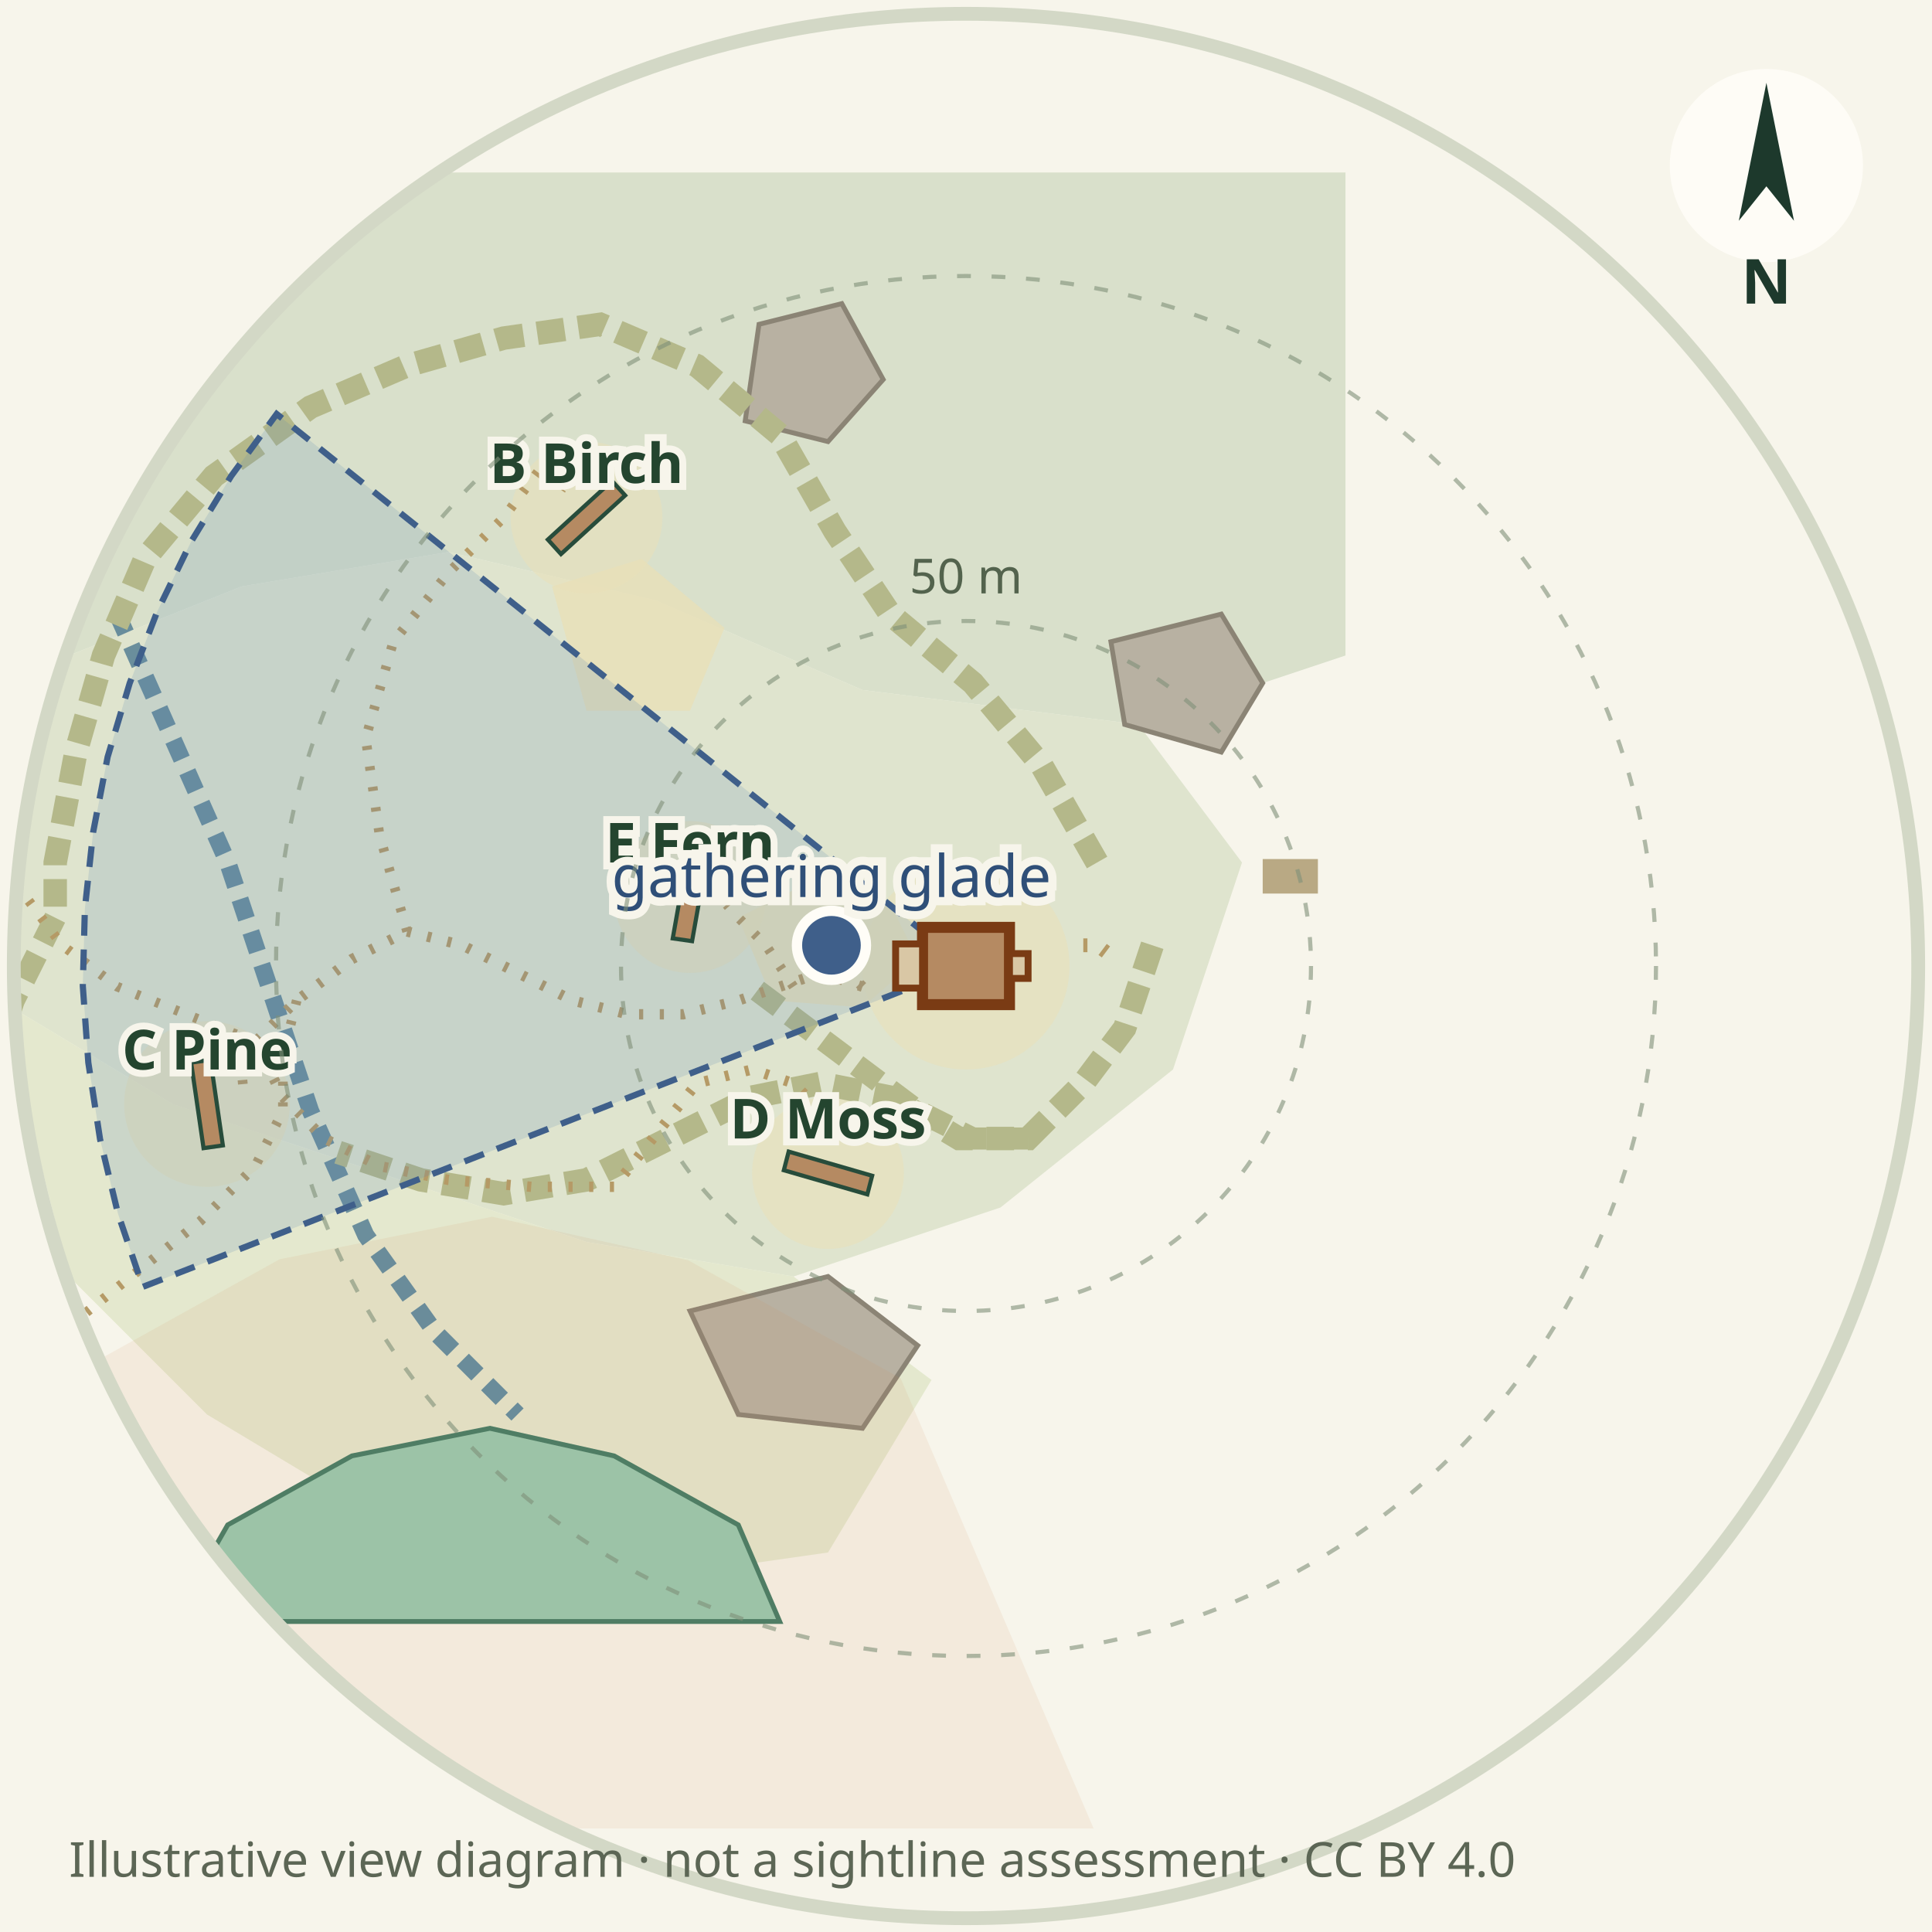
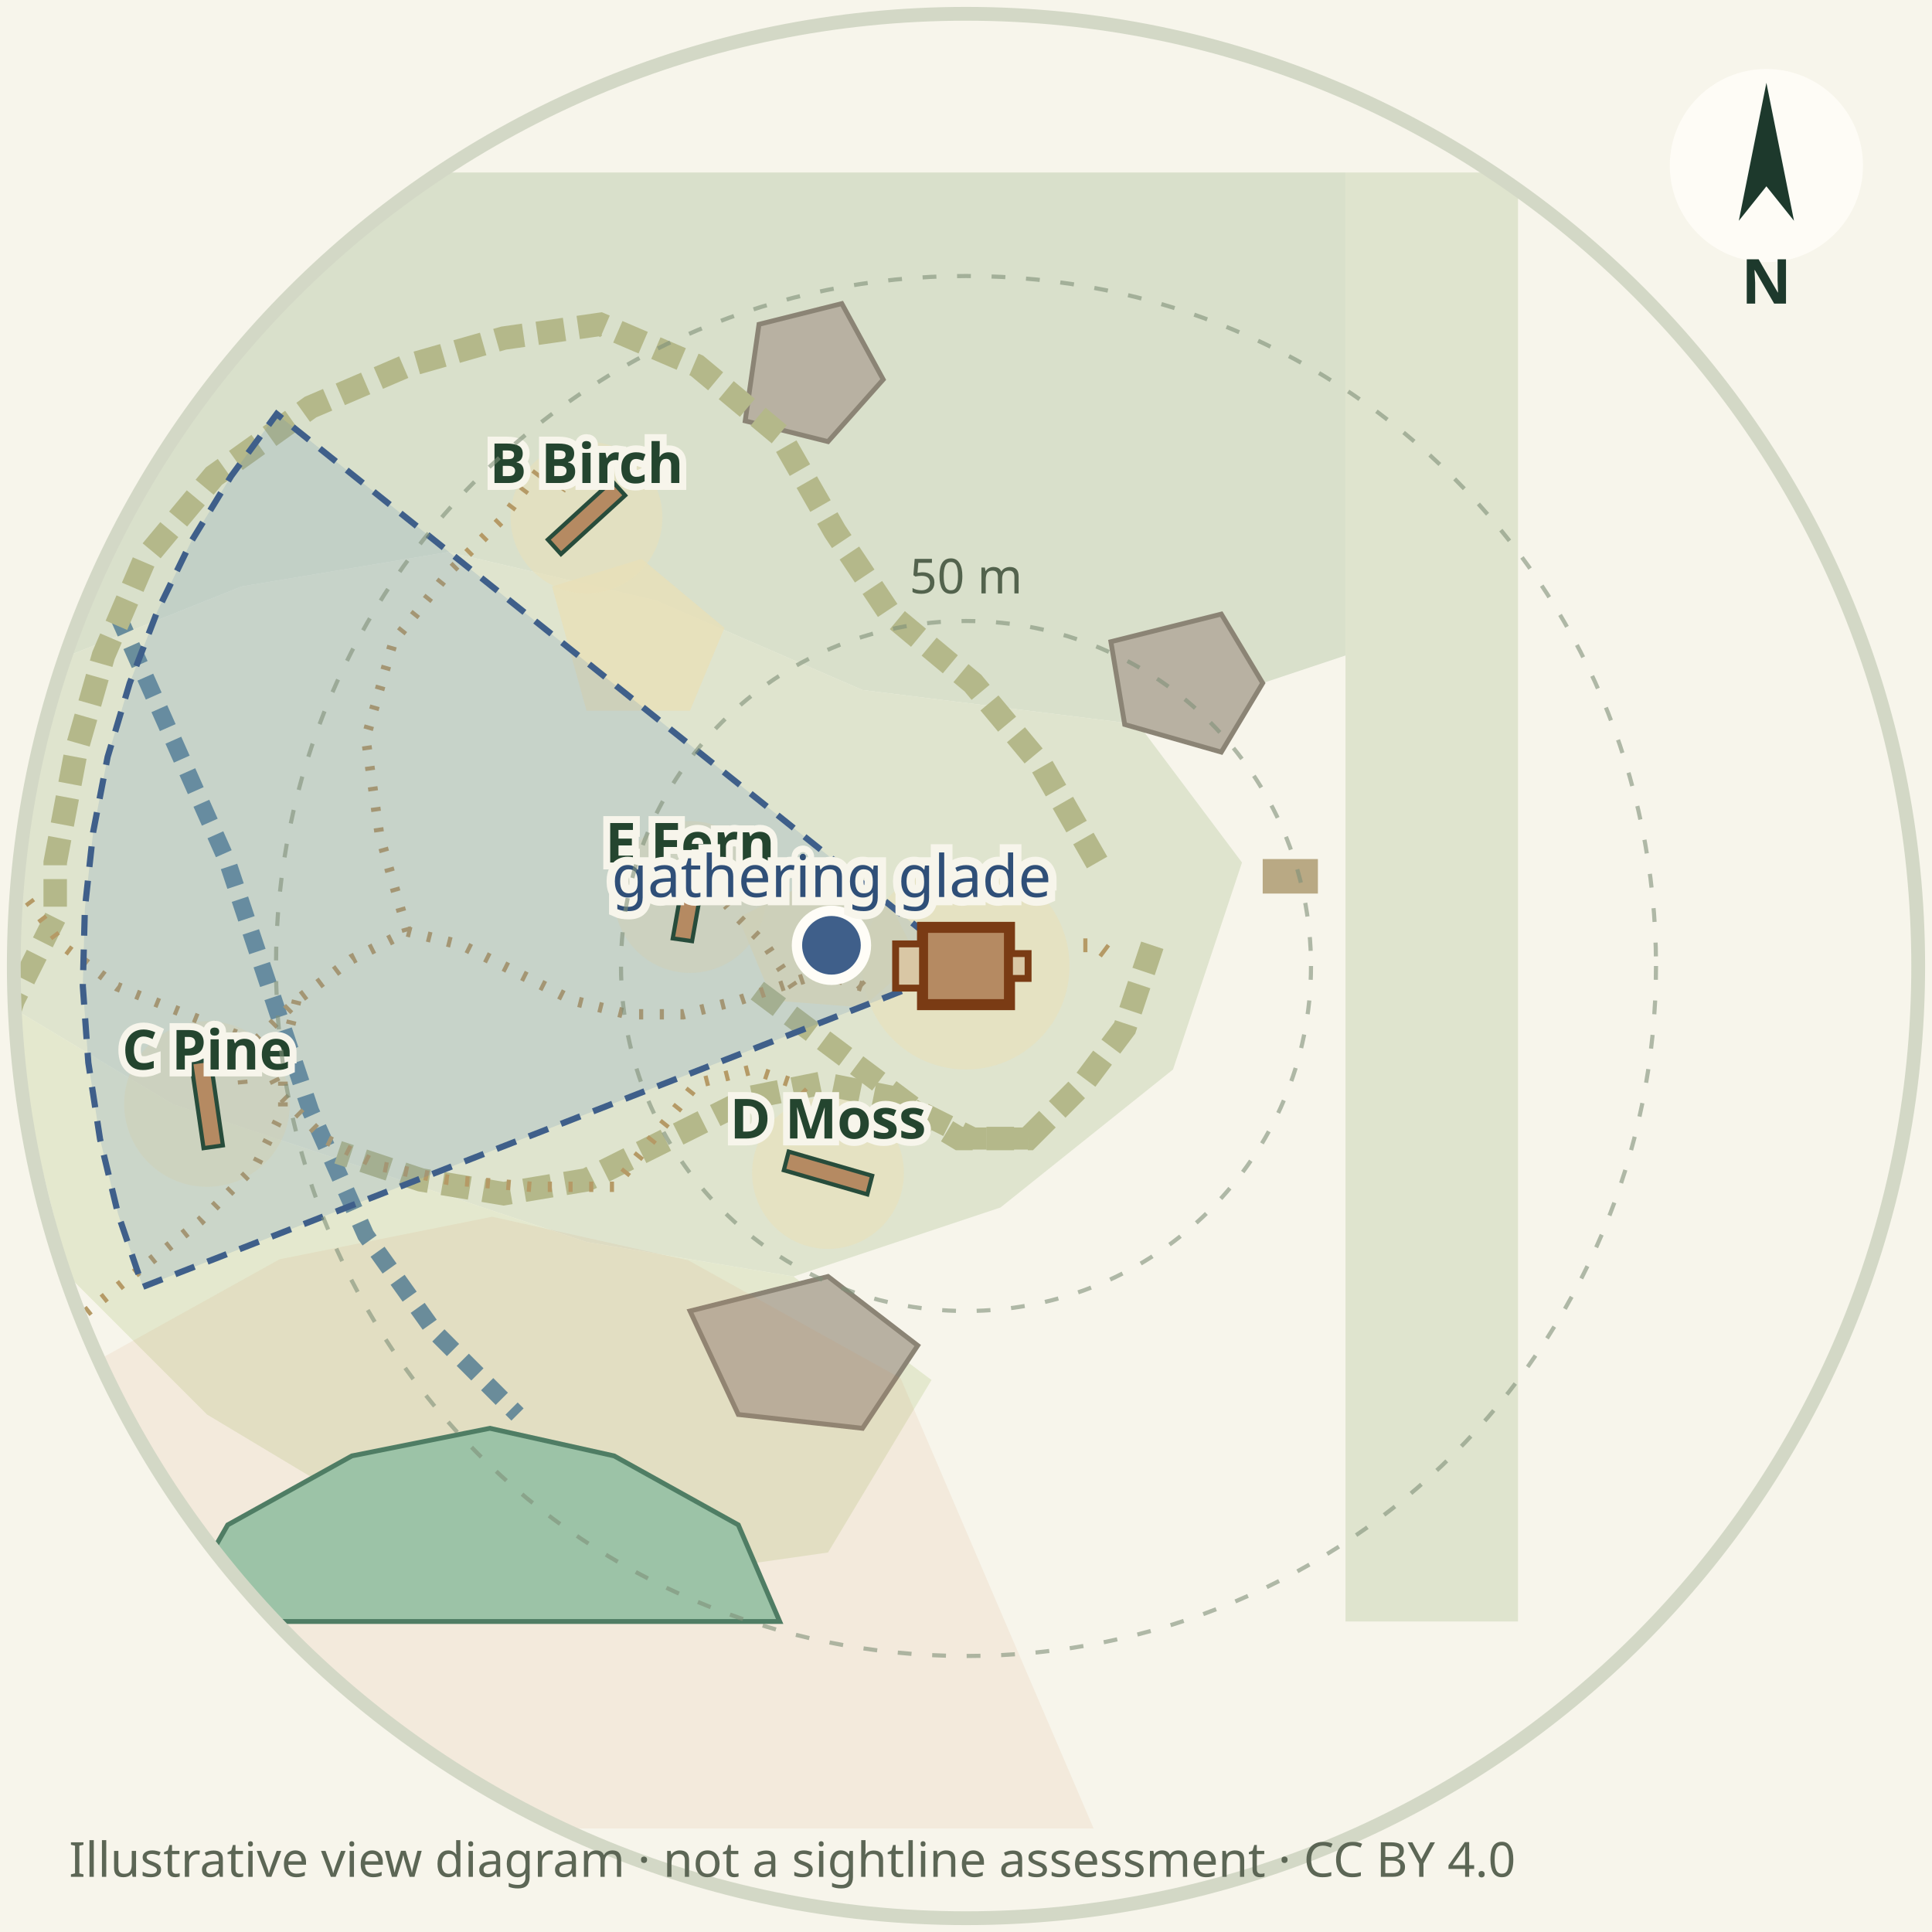
<svg xmlns="http://www.w3.org/2000/svg" viewBox="0 0 280 280" role="img" aria-labelledby="view-lodge-t view-lodge-d">
  <defs>
    <clipPath id="view-lodge-clip">
      <circle cx="140" cy="140" r="138" />
    </clipPath>
  </defs>
  <rect width="280" height="280" fill="#f7f5eb" />
  <g clip-path="url(#view-lodge-clip)">
    <path d="M-45 25L195 25L195 95L165 105L125 100L95 87L65 80L35 85L5 97L-25 105L-45 85Z" fill="#cfd9c0" fill-opacity="0.75" />
    <path d="M-45 85L5 97L35 85L65 80L95 87L125 100L165 105L180 125L170 155L145 175L115 185L85 180L55 170L25 160L0 145L-25 125Z" fill="#d7dfc4" fill-opacity="0.75" />
    <path d="M0 145L25 160L55 170L85 180L115 185L135 200L120 225L85 230L55 220L30 205L10 185Z" fill="#dde4c4" fill-opacity="0.75" />
    <path d="M-88 99L-80 109L-71 119L-67 131L-73 143L-83 153L-88 165L-81 177L-70 187L-65 199L-71 211L-80 221L-82 230L-75 235L-55 235L-50 185L-55 135L-60 105L-65 85L-77 79L-86 87Z" fill="#d7dfc4" fill-opacity="0.75" />
+     <path d="M195 25L220 25L220 235L195 235Z" fill="#d7dfc4" fill-opacity="0.75" />
    <path d="M107 133L117 128L129 131L133 139L125 146L112 145Z" fill="#e8dfb8" fill-opacity="0.8" />
    <path d="M80 85L93 81L105 91L100 103L85 103Z" fill="#e8dfb8" fill-opacity="0.8" />
    <circle cx="-10" cy="120" r="12" fill="#e8dfb8" fill-opacity="0.55" />
    <circle cx="85" cy="75" r="11" fill="#e8dfb8" fill-opacity="0.55" />
    <circle cx="30" cy="160" r="12" fill="#e8dfb8" fill-opacity="0.55" />
    <circle cx="120" cy="170" r="11" fill="#e8dfb8" fill-opacity="0.55" />
    <circle cx="100" cy="130" r="11" fill="#e8dfb8" fill-opacity="0.55" />
    <circle cx="-15" cy="200" r="10" fill="#e8dfb8" fill-opacity="0.55" />
    <circle cx="140" cy="140" r="15" fill="#e8dfb8" fill-opacity="0.55" />
    <path d="M-35 60L-15 53L3 61L-3 73L-23 75L-37 69Z" fill="#b8b1a2" stroke="#8b8475" stroke-width="0.7" />
    <path d="M161 93L177 89L183 99L177 109L163 105Z" fill="#b8b1a2" stroke="#8b8475" stroke-width="0.7" />
    <path d="M100 190L120 185L133 195L125 207L107 205Z" fill="#b8b1a2" stroke="#8b8475" stroke-width="0.7" />
    <path d="M-63 145L-51 141L-45 151L-51 161L-61 157Z" fill="#b8b1a2" stroke="#8b8475" stroke-width="0.7" />
    <path d="M110 47L122 44L128 55L120 64L108 61Z" fill="#b8b1a2" stroke="#8b8475" stroke-width="0.7" />
    <path d="M-59 25L-67 37L-74 45L-77 57L-71 67L-77 79L-86 87L-88 99L-80 109L-71 119L-67 131L-73 143L-83 153L-88 165L-81 177L-70 187L-65 199L-71 211L-80 221L-82 230L-75 235" fill="none" stroke="#c98b58" stroke-width="60" stroke-opacity="0.1" />
    <path d="M25 235L33 221L51 211L71 207L89 211L107 221L113 235Z" fill="none" stroke="#c98b58" stroke-width="60" stroke-opacity="0.1" />
    <path d="M17 89L25 107L33 125L39 143L45 161L53 179L63 193L75 205" fill="none" stroke="#4d7890" stroke-width="2.5" stroke-dasharray="3 2" stroke-opacity="0.8" />
    <path d="M-3 85L-15 97L-27 111L-37 125L-45 139L-51 151L-61 155L-69 157" fill="none" stroke="#4d7890" stroke-width="2" stroke-dasharray="3 2" stroke-opacity="0.8" />
    <path d="M-59 25L-67 37L-74 45L-77 57L-71 67L-77 79L-86 87L-88 99L-80 109L-71 119L-67 131L-73 143L-83 153L-88 165L-81 177L-70 187L-65 199L-71 211L-80 221L-82 230L-75 235L-135 235L-135 25Z" fill="#8ebdcc" />
    <path d="M25 235L33 221L51 211L71 207L89 211L107 221L113 235Z" fill="#9cc3a7" stroke="#4f7d64" stroke-width="0.7" />
    <path d="M191 127L183 127" fill="none" stroke="#b9a984" stroke-width="5" stroke-dasharray="" />
    <path d="M159 125L151 111L141 99L129 89L121 77L113 63L101 53L87 47L73 49L59 53L45 59L31 69L21 81L15 95L11 109L8 125L8 133" fill="none" stroke="#b4b88a" stroke-width="3.4" stroke-dasharray="4 2" />
    <path d="M8 133L2 145L-2 157L-5 169L-7 181L-9 189" fill="none" stroke="#b4b88a" stroke-width="3.2" stroke-dasharray="4 2" />
    <path d="M167 137L163 149L157 157L149 165L139 165L129 159L119 157L109 159L97 165L85 171L73 173L61 171L49 167" fill="none" stroke="#b4b88a" stroke-width="3.4" stroke-dasharray="4 2" />
    <path d="M149 165L141 165L133 161L125 155L117 149L109 143" fill="none" stroke="#b4b88a" stroke-width="3.2" stroke-dasharray="4 2" />
    <path d="M157 137L159 137L161 138.5" fill="none" stroke="#b59a66" stroke-width="2" stroke-dasharray="0.6 2.4" />
    <path d="M125 143L121 139L117 138" fill="none" stroke="#b59a66" stroke-width="1.5" stroke-dasharray="0.6 2.4" />
    <path d="M125 143L119 141L113 143L107 145L99 147L91 147L83 145L75 141L67 137L59 135L51 139L43 145L37 151" fill="none" stroke="#b59a66" stroke-width="1.5" stroke-dasharray="0.6 2.4" />
    <path d="M59 135L55 121L53 107L57 93L65 83L73 75L79 67L84 67L81.3 71" fill="none" stroke="#b59a66" stroke-width="1.4" stroke-dasharray="0.6 2.4" />
    <path d="M37 151L27 147L17 143L9 137L3 129L-1 121L-5 117.5" fill="none" stroke="#b59a66" stroke-width="1.4" stroke-dasharray="0.6 2.4" />
    <path d="M37 151L35 155L35.4 159.3" fill="none" stroke="#b59a66" stroke-width="1.4" stroke-dasharray="0.6 2.4" />
    <path d="M37 151L41 159L47 165L55 169L65 171L77 172L89 172L101 157L109 155L115 157L119 161L121.6 164.9" fill="none" stroke="#b59a66" stroke-width="1.5" stroke-dasharray="0.6 2.4" />
    <path d="M115 143L111 137L107 133L105.3 131.1" fill="none" stroke="#b59a66" stroke-width="1.4" stroke-dasharray="0.6 2.4" />
    <path d="M43 145L41 153L41 161L37 169L29 177L19 185L9 193L1 198L-5 200L-9.7 199.2" fill="none" stroke="#b59a66" stroke-width="1.4" stroke-dasharray="0.6 2.4" />
    <path d="M140 140L20.7 186.5L17.1 175.9L14.5 165.1L12.8 154L12 142.9L12.3 131.7L13.5 120.6L15.6 109.7L18.8 99L22.8 88.6L27.7 78.5L33.5 69L40.1 60Z" fill="#5b86b4" fill-opacity="0.18" stroke="#3f5f8a" stroke-width="0.9" stroke-dasharray="3 2" />
    <path d="M79.4 78.2L88.7 69.7L90.6 71.8L81.3 80.3Z" fill="#b58a62" stroke="#274c3b" stroke-width="0.6" />
    <text x="85" y="70" font-family="system-ui, sans-serif" font-size="8" font-weight="700" fill="#24452f" stroke="#f7f5eb" stroke-width="2" paint-order="stroke" text-anchor="middle">B Birch</text>
    <path d="M30.5 153.6L32.3 166L29.5 166.4L27.7 154Z" fill="#b58a62" stroke="#274c3b" stroke-width="0.6" />
    <text x="30" y="155" font-family="system-ui, sans-serif" font-size="8" font-weight="700" fill="#24452f" stroke="#f7f5eb" stroke-width="2" paint-order="stroke" text-anchor="middle">C Pine</text>
    <path d="M114.3 166.9L126.4 170.4L125.7 173.1L113.6 169.6Z" fill="#b58a62" stroke="#274c3b" stroke-width="0.6" />
    <text x="120" y="165" font-family="system-ui, sans-serif" font-size="8" font-weight="700" fill="#24452f" stroke="#f7f5eb" stroke-width="2" paint-order="stroke" text-anchor="middle">D Moss</text>
    <path d="M102.5 124L100.3 136.4L97.5 136L99.7 123.6Z" fill="#b58a62" stroke="#274c3b" stroke-width="0.6" />
    <text x="100" y="125" font-family="system-ui, sans-serif" font-size="8" font-weight="700" fill="#24452f" stroke="#f7f5eb" stroke-width="2" paint-order="stroke" text-anchor="middle">E Fern</text>
    <path d="M133.7 134.4L146.3 134.4L146.3 145.6L133.7 145.6Z" fill="#b58a62" stroke="#7a3b14" stroke-width="1.6" />
    <path d="M129.8 136.8L133.7 136.8L133.7 143.2L129.8 143.2Z" fill="#d9c7a5" stroke="#7a3b14" stroke-width="1" />
    <path d="M146.3 138.2L149 138.2L149 141.8L146.3 141.8Z" fill="#d9c7a5" stroke="#7a3b14" stroke-width="1" />
    <circle cx="120.5" cy="137" r="5" fill="#3f5f8a" stroke="#fffdf7" stroke-width="1.5" />
    <text x="120.5" y="130" font-family="system-ui, sans-serif" font-size="8.5" fill="#2f4f78" stroke="#f7f5eb" stroke-width="2.4" paint-order="stroke" text-anchor="middle">gathering glade</text>
    <circle cx="140" cy="140" r="50" fill="none" stroke="#7f8f78" stroke-width="0.6" stroke-dasharray="2 3" stroke-opacity="0.6" />
    <circle cx="140" cy="140" r="100" fill="none" stroke="#7f8f78" stroke-width="0.6" stroke-dasharray="2 3" stroke-opacity="0.6" />
    <text x="140" y="86" text-anchor="middle" font-family="system-ui, sans-serif" font-size="7" fill="#53634d">50 m</text>
  </g>
  <circle cx="140" cy="140" r="138" fill="none" stroke="#d3d8c6" stroke-width="2" />
  <g aria-hidden="true">
    <circle cx="256" cy="24" r="14" fill="#fffdf7" fill-opacity="0.9" />
    <path d="M256 12l4 20l-4 -5l-4 5z" fill="#1d392c" />
    <text x="256" y="44" font-family="system-ui, sans-serif" font-size="9" font-weight="700" text-anchor="middle" fill="#1d392c">N</text>
  </g>
  <text x="10" y="272" font-family="system-ui, sans-serif" font-size="7" fill="#5c6655">Illustrative view diagram · not a sightline assessment · CC BY 4.0</text>
</svg>
